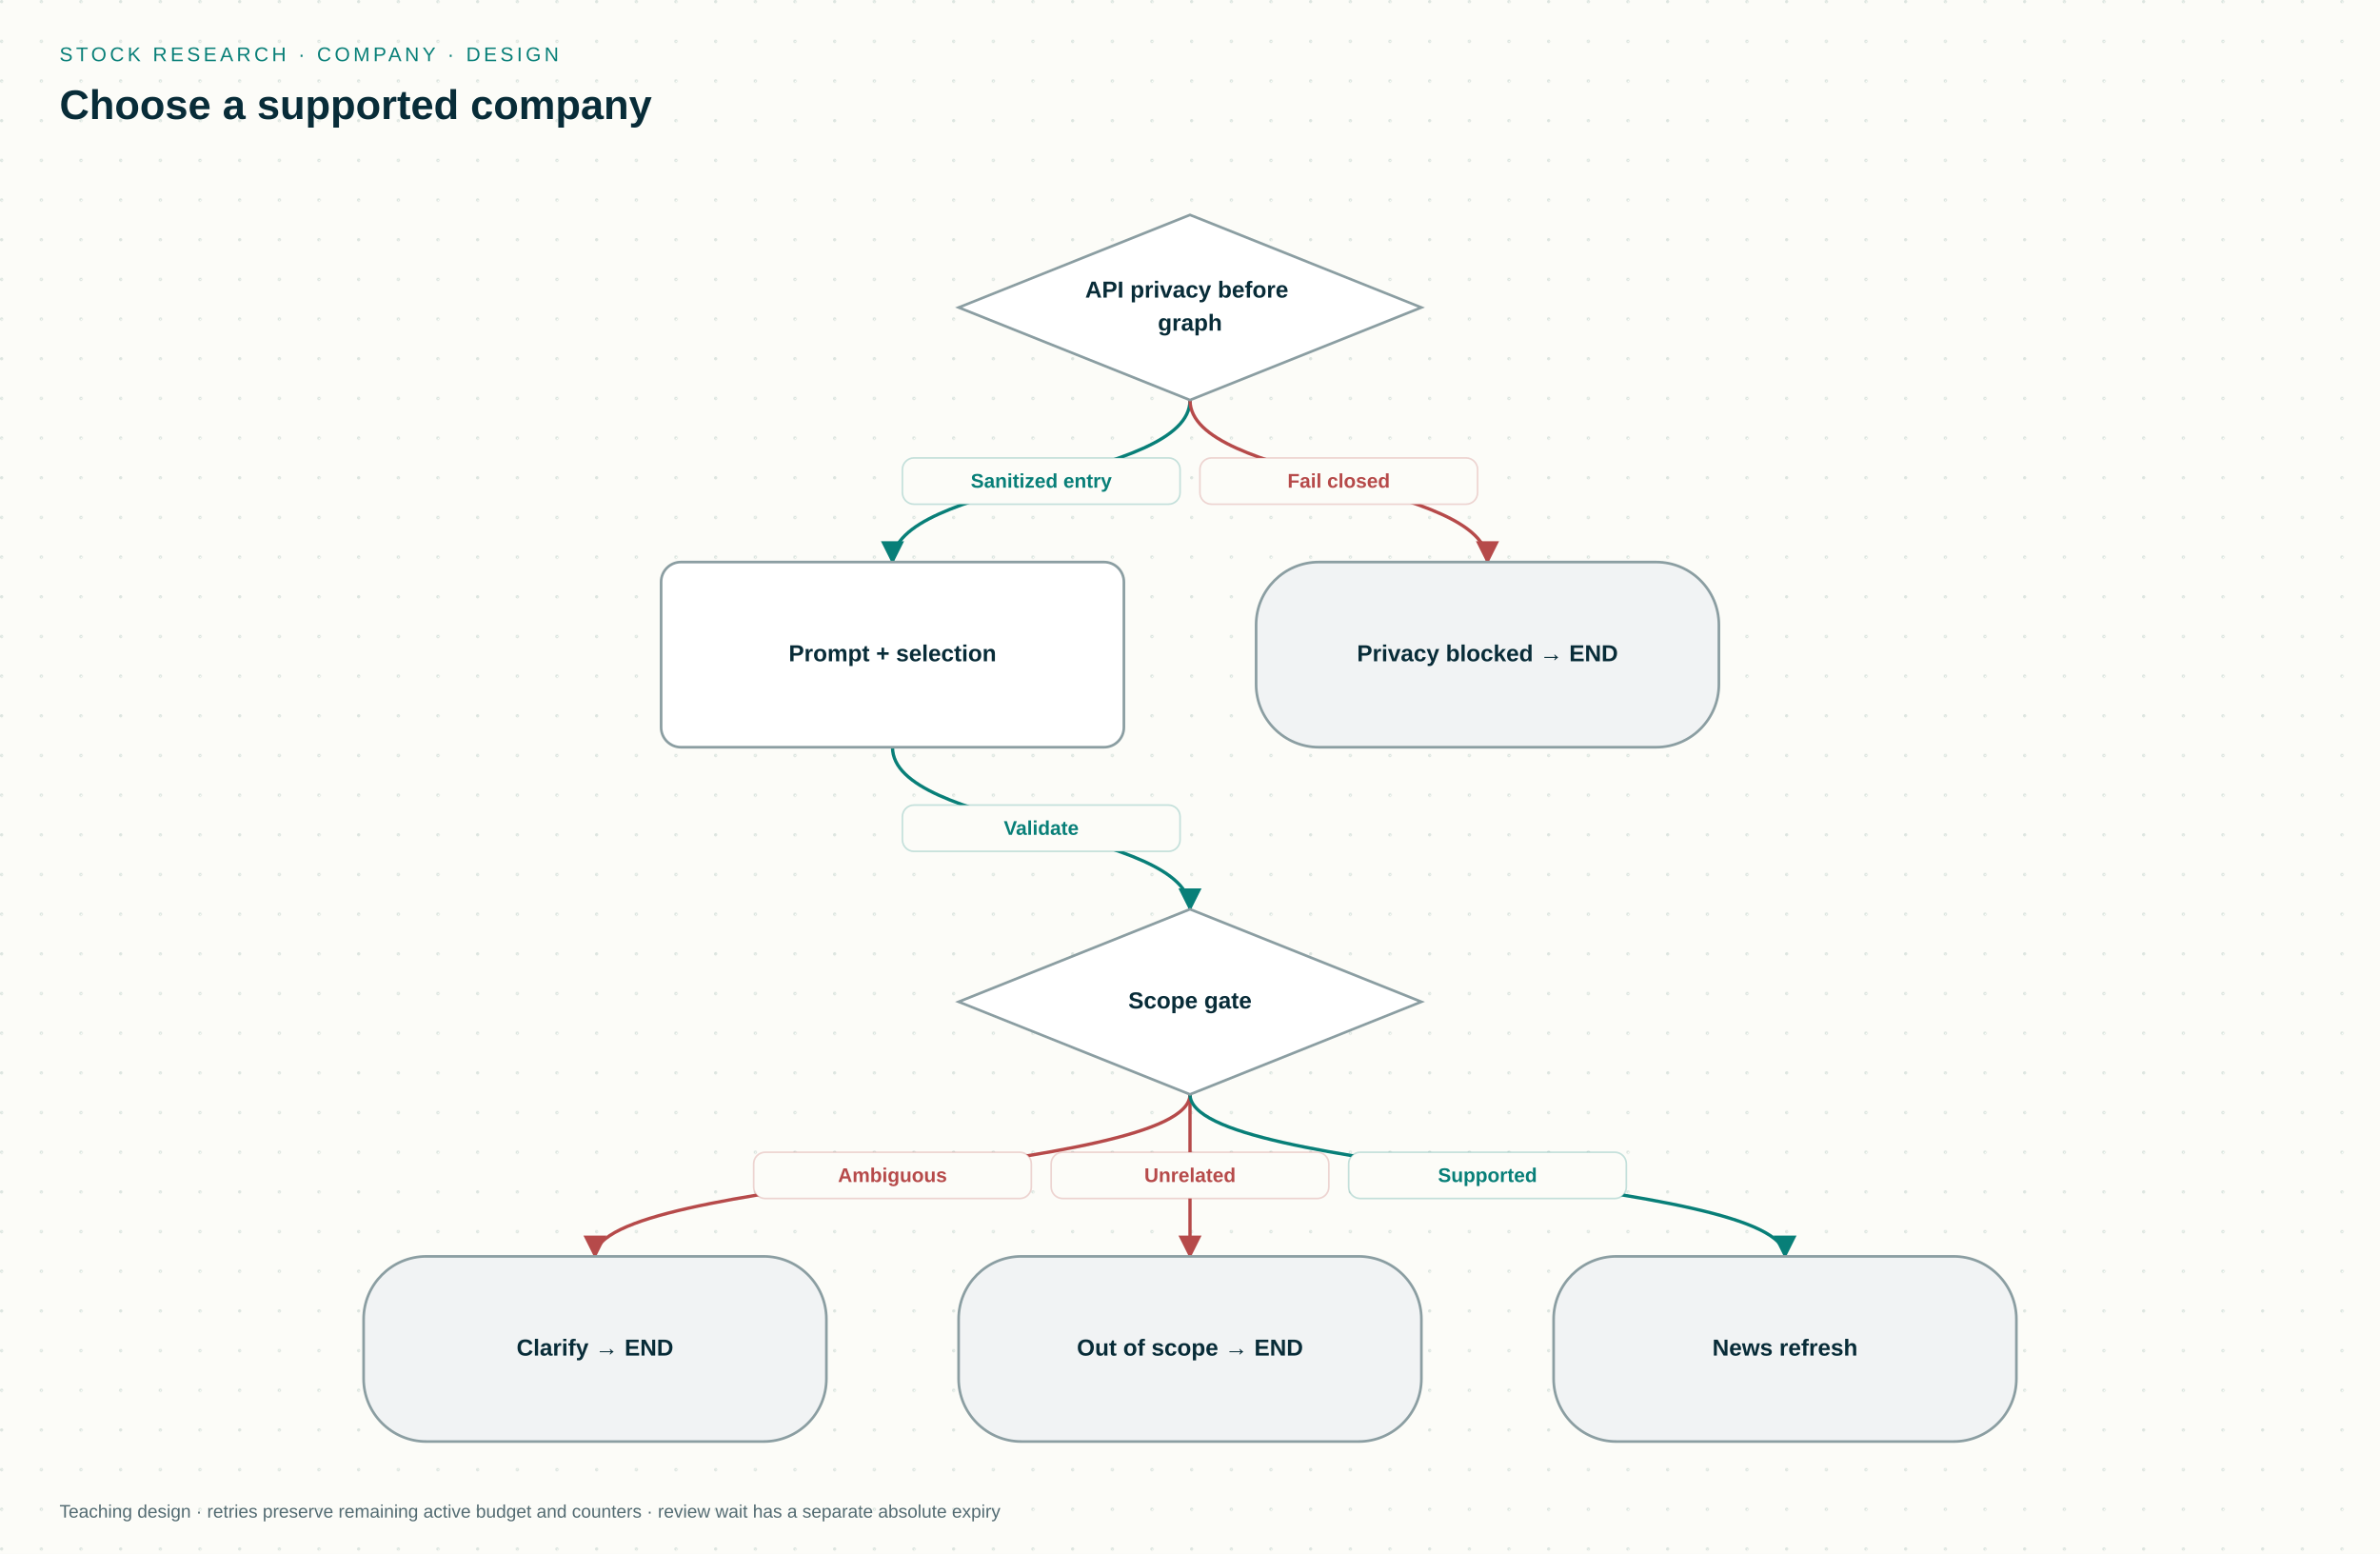
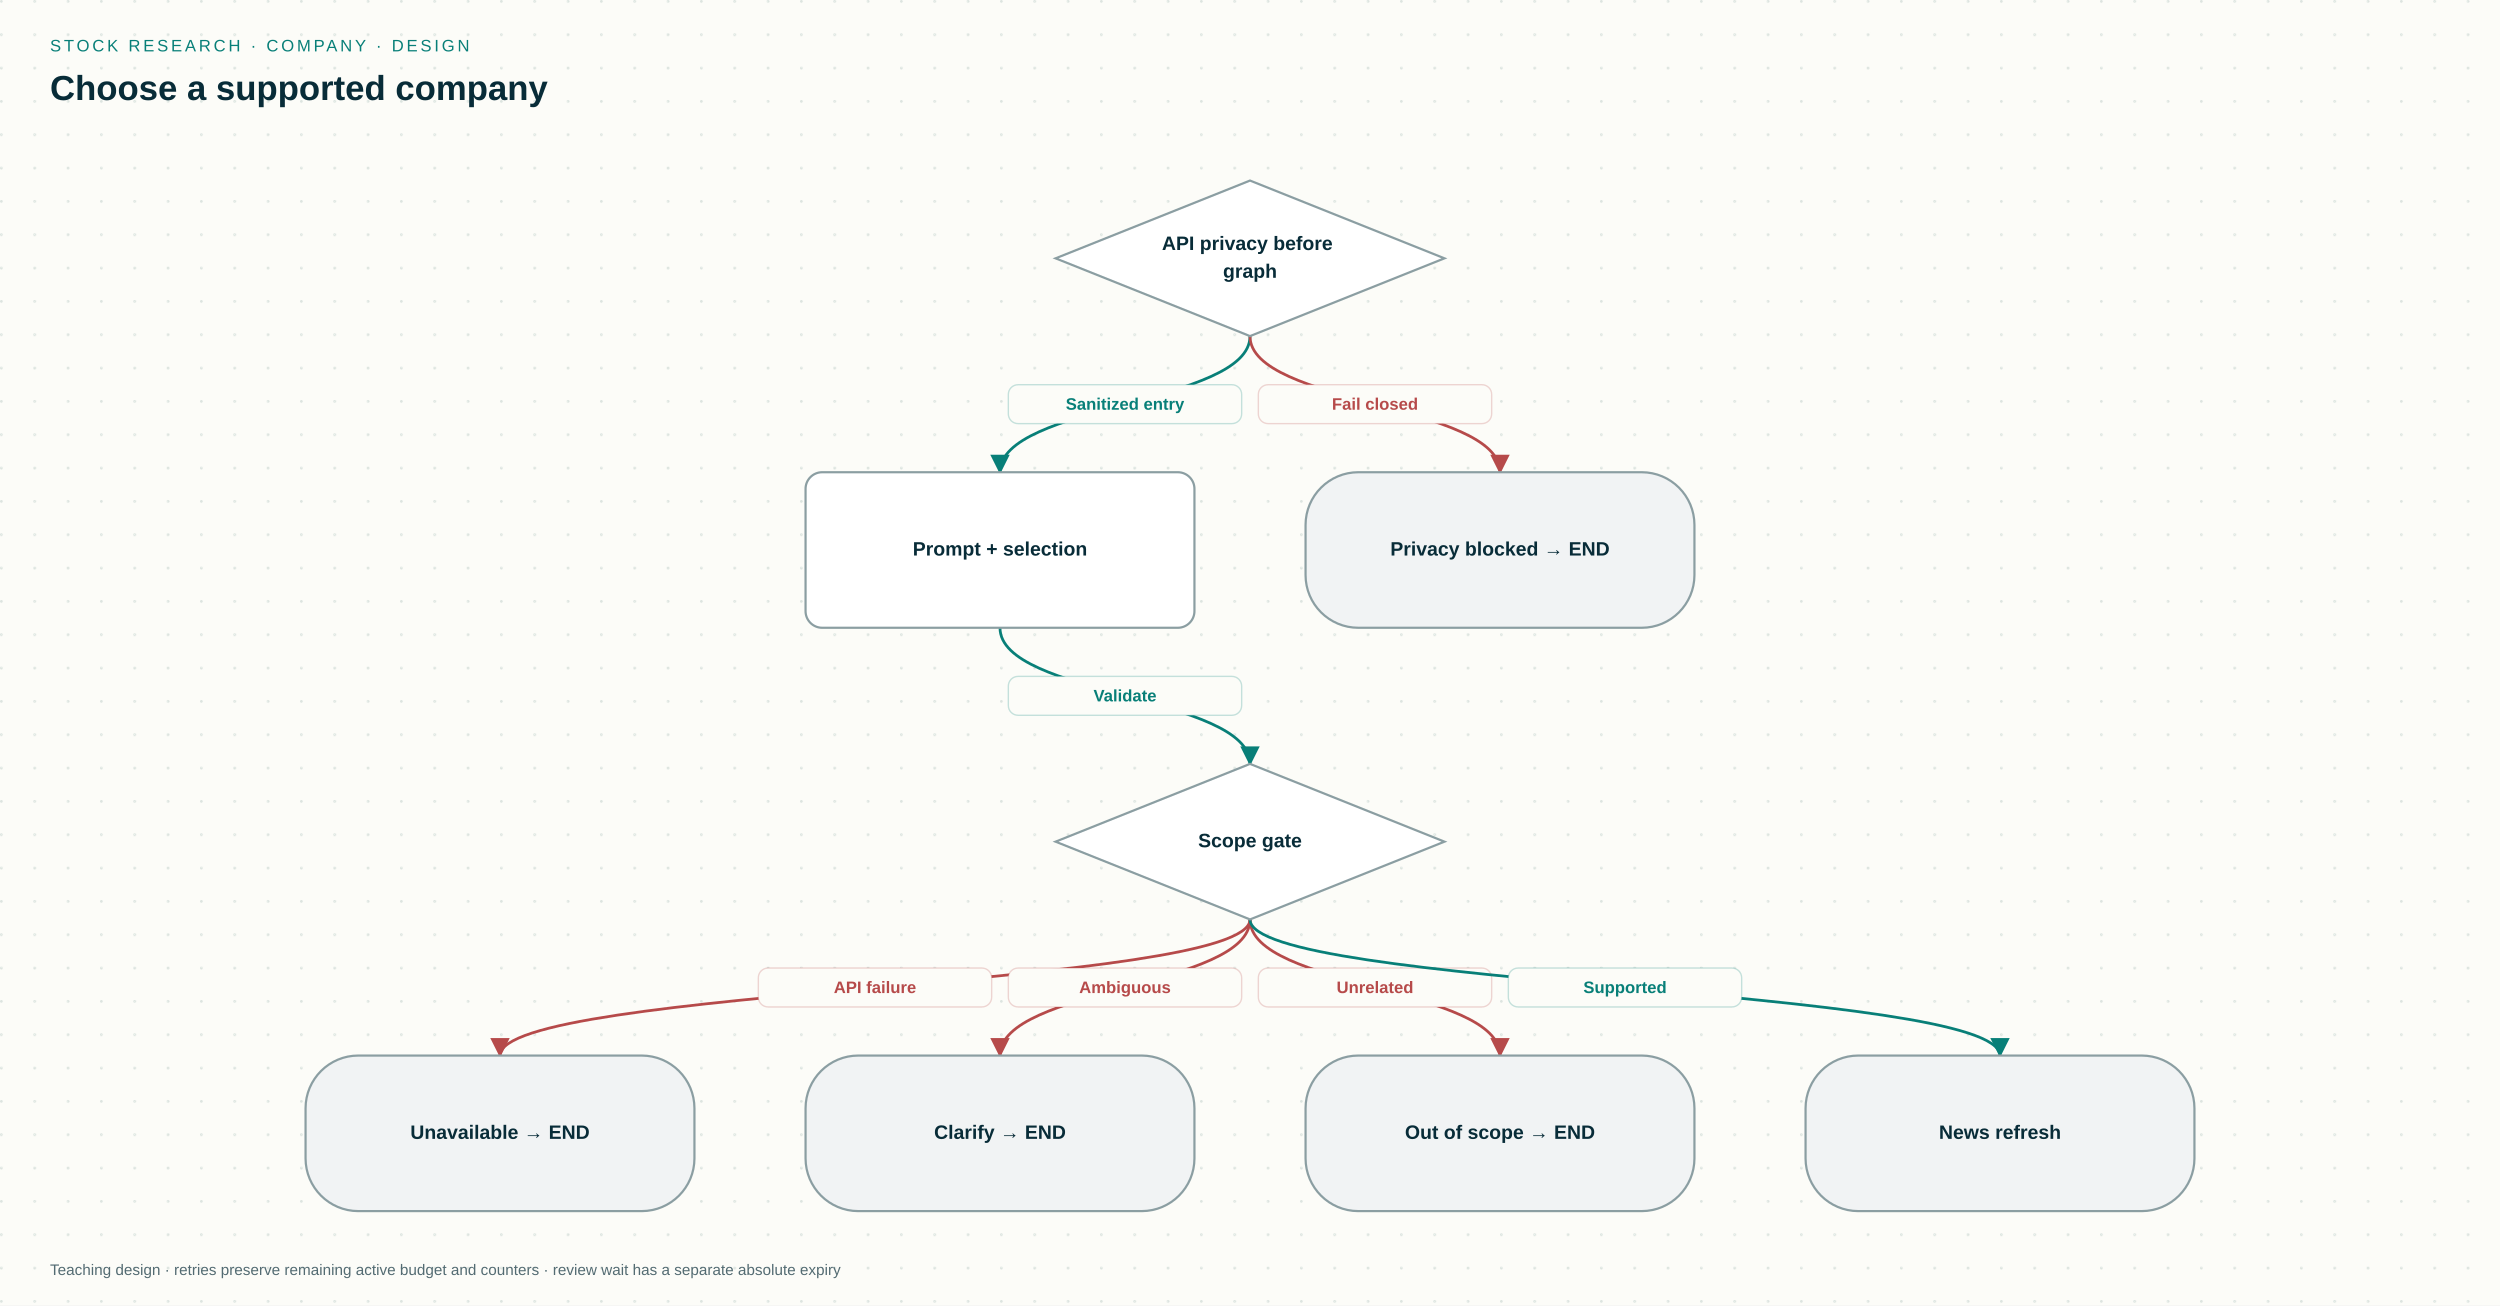
- <svg xmlns="http://www.w3.org/2000/svg" viewBox="0 0 1440 940" width="1440" height="940" role="img" aria-label="Choose a supported company" style="font-family:Arial, &quot;Noto Sans TC&quot;, sans-serif;display:block;max-width:100%;height:auto">
+ <svg xmlns="http://www.w3.org/2000/svg" viewBox="0 0 1800 940" width="1800" height="940" role="img" aria-label="Choose a supported company" style="font-family:Arial, &quot;Noto Sans TC&quot;, sans-serif;display:block;max-width:100%;height:auto">
  <defs>
    <pattern id="company-en-grid" width="24" height="24" patternUnits="userSpaceOnUse">
      <circle cx="1" cy="1" r="1" fill="#dce4df" />
    </pattern>
    <marker id="company-en-flow" viewBox="0 0 10 10" refX="9" refY="5" markerWidth="7" markerHeight="7" orient="auto-start-reverse">
      <path d="M 0 0 L 10 5 L 0 10 z" fill="#087f78" />
    </marker>
    <marker id="company-en-retry" viewBox="0 0 10 10" refX="9" refY="5" markerWidth="7" markerHeight="7" orient="auto-start-reverse">
      <path d="M 0 0 L 10 5 L 0 10 z" fill="#7251a1" />
    </marker>
    <marker id="company-en-fallback" viewBox="0 0 10 10" refX="9" refY="5" markerWidth="7" markerHeight="7" orient="auto-start-reverse">
      <path d="M 0 0 L 10 5 L 0 10 z" fill="#9b641b" />
    </marker>
    <marker id="company-en-stop" viewBox="0 0 10 10" refX="9" refY="5" markerWidth="7" markerHeight="7" orient="auto-start-reverse">
      <path d="M 0 0 L 10 5 L 0 10 z" fill="#b64a4a" />
    </marker>
  </defs>
-   <rect width="1440" height="940" fill="#fcfcf8" />
-   <rect width="1440" height="940" fill="url(#company-en-grid)" />
+   <rect width="1800" height="940" fill="#fcfcf8" />
+   <rect width="1800" height="940" fill="url(#company-en-grid)" />
  <text x="36" y="37" fill="#087f78" font-size="12" letter-spacing="2">STOCK RESEARCH · COMPANY · DESIGN</text>
  <text x="36" y="72" fill="#082c38" font-size="25" font-weight="700">Choose a supported company</text>
  <g opacity="1">
-     <path d="M 720 242 C 720 291, 540 291, 540 340" fill="none" stroke="#087f78" stroke-width="2" marker-end="url(#company-en-flow)" />
-     <rect x="546" y="277" width="168" height="28" rx="7" fill="#fcfcf8" stroke="#087f78" stroke-opacity=".23" />
-     <text x="630" text-anchor="middle" fill="#087f78" font-size="12" font-weight="600">
-       <tspan x="630" y="295">Sanitized entry</tspan>
+     <path d="M 900 242 C 900 291, 720 291, 720 340" fill="none" stroke="#087f78" stroke-width="2" marker-end="url(#company-en-flow)" />
+     <rect x="726" y="277" width="168" height="28" rx="7" fill="#fcfcf8" stroke="#087f78" stroke-opacity=".23" />
+     <text x="810" text-anchor="middle" fill="#087f78" font-size="12" font-weight="600">
+       <tspan x="810" y="295">Sanitized entry</tspan>
    </text>
  </g>
  <g opacity="1">
-     <path d="M 720 242 C 720 291, 900 291, 900 340" fill="none" stroke="#b64a4a" stroke-width="2" marker-end="url(#company-en-stop)" />
-     <rect x="726" y="277" width="168" height="28" rx="7" fill="#fcfcf8" stroke="#b64a4a" stroke-opacity=".23" />
-     <text x="810" text-anchor="middle" fill="#b64a4a" font-size="12" font-weight="600">
-       <tspan x="810" y="295">Fail closed</tspan>
+     <path d="M 900 242 C 900 291, 1080 291, 1080 340" fill="none" stroke="#b64a4a" stroke-width="2" marker-end="url(#company-en-stop)" />
+     <rect x="906" y="277" width="168" height="28" rx="7" fill="#fcfcf8" stroke="#b64a4a" stroke-opacity=".23" />
+     <text x="990" text-anchor="middle" fill="#b64a4a" font-size="12" font-weight="600">
+       <tspan x="990" y="295">Fail closed</tspan>
    </text>
  </g>
  <g opacity="1">
-     <path d="M 540 452 C 540 501, 720 501, 720 550" fill="none" stroke="#087f78" stroke-width="2" marker-end="url(#company-en-flow)" />
-     <rect x="546" y="487" width="168" height="28" rx="7" fill="#fcfcf8" stroke="#087f78" stroke-opacity=".23" />
-     <text x="630" text-anchor="middle" fill="#087f78" font-size="12" font-weight="600">
-       <tspan x="630" y="505">Validate</tspan>
+     <path d="M 720 452 C 720 501, 900 501, 900 550" fill="none" stroke="#087f78" stroke-width="2" marker-end="url(#company-en-flow)" />
+     <rect x="726" y="487" width="168" height="28" rx="7" fill="#fcfcf8" stroke="#087f78" stroke-opacity=".23" />
+     <text x="810" text-anchor="middle" fill="#087f78" font-size="12" font-weight="600">
+       <tspan x="810" y="505">Validate</tspan>
    </text>
  </g>
  <g opacity="1">
-     <path d="M 720 662 C 720 711, 360 711, 360 760" fill="none" stroke="#b64a4a" stroke-width="2" marker-end="url(#company-en-stop)" />
-     <rect x="456" y="697" width="168" height="28" rx="7" fill="#fcfcf8" stroke="#b64a4a" stroke-opacity=".23" />
-     <text x="540" text-anchor="middle" fill="#b64a4a" font-size="12" font-weight="600">
-       <tspan x="540" y="715">Ambiguous</tspan>
+     <path d="M 900 662 C 900 711, 360 711, 360 760" fill="none" stroke="#b64a4a" stroke-width="2" marker-end="url(#company-en-stop)" />
+     <rect x="546" y="697" width="168" height="28" rx="7" fill="#fcfcf8" stroke="#b64a4a" stroke-opacity=".23" />
+     <text x="630" text-anchor="middle" fill="#b64a4a" font-size="12" font-weight="600">
+       <tspan x="630" y="715">API failure</tspan>
    </text>
  </g>
  <g opacity="1">
-     <path d="M 720 662 C 720 711, 720 711, 720 760" fill="none" stroke="#b64a4a" stroke-width="2" marker-end="url(#company-en-stop)" />
-     <rect x="636" y="697" width="168" height="28" rx="7" fill="#fcfcf8" stroke="#b64a4a" stroke-opacity=".23" />
-     <text x="720" text-anchor="middle" fill="#b64a4a" font-size="12" font-weight="600">
-       <tspan x="720" y="715">Unrelated</tspan>
+     <path d="M 900 662 C 900 711, 720 711, 720 760" fill="none" stroke="#b64a4a" stroke-width="2" marker-end="url(#company-en-stop)" />
+     <rect x="726" y="697" width="168" height="28" rx="7" fill="#fcfcf8" stroke="#b64a4a" stroke-opacity=".23" />
+     <text x="810" text-anchor="middle" fill="#b64a4a" font-size="12" font-weight="600">
+       <tspan x="810" y="715">Ambiguous</tspan>
    </text>
  </g>
  <g opacity="1">
-     <path d="M 720 662 C 720 711, 1080 711, 1080 760" fill="none" stroke="#087f78" stroke-width="2" marker-end="url(#company-en-flow)" />
-     <rect x="816" y="697" width="168" height="28" rx="7" fill="#fcfcf8" stroke="#087f78" stroke-opacity=".23" />
-     <text x="900" text-anchor="middle" fill="#087f78" font-size="12" font-weight="600">
-       <tspan x="900" y="715">Supported</tspan>
+     <path d="M 900 662 C 900 711, 1080 711, 1080 760" fill="none" stroke="#b64a4a" stroke-width="2" marker-end="url(#company-en-stop)" />
+     <rect x="906" y="697" width="168" height="28" rx="7" fill="#fcfcf8" stroke="#b64a4a" stroke-opacity=".23" />
+     <text x="990" text-anchor="middle" fill="#b64a4a" font-size="12" font-weight="600">
+       <tspan x="990" y="715">Unrelated</tspan>
+     </text>
+   </g>
+   <g opacity="1">
+     <path d="M 900 662 C 900 711, 1440 711, 1440 760" fill="none" stroke="#087f78" stroke-width="2" marker-end="url(#company-en-flow)" />
+     <rect x="1086" y="697" width="168" height="28" rx="7" fill="#fcfcf8" stroke="#087f78" stroke-opacity=".23" />
+     <text x="1170" text-anchor="middle" fill="#087f78" font-size="12" font-weight="600">
+       <tspan x="1170" y="715">Supported</tspan>
    </text>
  </g>
  <g data-node-id="API privacy before graph" aria-label="API privacy before graph">
-     <polygon points="720,130 860,186 720,242 580,186" fill="#fff" stroke="#8b9ea2" stroke-width="1.6" />
-     <text x="720" text-anchor="middle" fill="#082c38" font-size="14" font-weight="600" pointer-events="none">
-       <tspan x="720" y="180">API privacy before</tspan>
-       <tspan x="720" y="200">graph</tspan>
+     <polygon points="900,130 1040,186 900,242 760,186" fill="#fff" stroke="#8b9ea2" stroke-width="1.6" />
+     <text x="900" text-anchor="middle" fill="#082c38" font-size="14" font-weight="600" pointer-events="none">
+       <tspan x="900" y="180">API privacy before</tspan>
+       <tspan x="900" y="200">graph</tspan>
    </text>
  </g>
  <g data-node-id="Prompt + selection" aria-label="Prompt + selection">
-     <rect x="400" y="340" width="280" height="112" rx="12" fill="#fff" stroke="#8b9ea2" stroke-width="1.6" />
-     <text x="540" text-anchor="middle" fill="#082c38" font-size="14" font-weight="600" pointer-events="none">
-       <tspan x="540" y="400">Prompt + selection</tspan>
+     <rect x="580" y="340" width="280" height="112" rx="12" fill="#fff" stroke="#8b9ea2" stroke-width="1.6" />
+     <text x="720" text-anchor="middle" fill="#082c38" font-size="14" font-weight="600" pointer-events="none">
+       <tspan x="720" y="400">Prompt + selection</tspan>
    </text>
  </g>
  <g data-node-id="Privacy blocked → END" aria-label="Privacy blocked → END">
-     <rect x="760" y="340" width="280" height="112" rx="38" fill="#f1f3f4" stroke="#8b9ea2" stroke-width="1.6" />
-     <text x="900" text-anchor="middle" fill="#082c38" font-size="14" font-weight="600" pointer-events="none">
-       <tspan x="900" y="400">Privacy blocked → END</tspan>
+     <rect x="940" y="340" width="280" height="112" rx="38" fill="#f1f3f4" stroke="#8b9ea2" stroke-width="1.6" />
+     <text x="1080" text-anchor="middle" fill="#082c38" font-size="14" font-weight="600" pointer-events="none">
+       <tspan x="1080" y="400">Privacy blocked → END</tspan>
    </text>
  </g>
  <g data-node-id="Scope gate" aria-label="Scope gate">
-     <polygon points="720,550 860,606 720,662 580,606" fill="#fff" stroke="#8b9ea2" stroke-width="1.6" />
-     <text x="720" text-anchor="middle" fill="#082c38" font-size="14" font-weight="600" pointer-events="none">
-       <tspan x="720" y="610">Scope gate</tspan>
+     <polygon points="900,550 1040,606 900,662 760,606" fill="#fff" stroke="#8b9ea2" stroke-width="1.6" />
+     <text x="900" text-anchor="middle" fill="#082c38" font-size="14" font-weight="600" pointer-events="none">
+       <tspan x="900" y="610">Scope gate</tspan>
+     </text>
+   </g>
+   <g data-node-id="Unavailable → END" aria-label="Unavailable → END">
+     <rect x="220" y="760" width="280" height="112" rx="38" fill="#f1f3f4" stroke="#8b9ea2" stroke-width="1.6" />
+     <text x="360" text-anchor="middle" fill="#082c38" font-size="14" font-weight="600" pointer-events="none">
+       <tspan x="360" y="820">Unavailable → END</tspan>
    </text>
  </g>
  <g data-node-id="Clarify → END" aria-label="Clarify → END">
-     <rect x="220" y="760" width="280" height="112" rx="38" fill="#f1f3f4" stroke="#8b9ea2" stroke-width="1.6" />
-     <text x="360" text-anchor="middle" fill="#082c38" font-size="14" font-weight="600" pointer-events="none">
-       <tspan x="360" y="820">Clarify → END</tspan>
+     <rect x="580" y="760" width="280" height="112" rx="38" fill="#f1f3f4" stroke="#8b9ea2" stroke-width="1.6" />
+     <text x="720" text-anchor="middle" fill="#082c38" font-size="14" font-weight="600" pointer-events="none">
+       <tspan x="720" y="820">Clarify → END</tspan>
    </text>
  </g>
  <g data-node-id="Out of scope → END" aria-label="Out of scope → END">
-     <rect x="580" y="760" width="280" height="112" rx="38" fill="#f1f3f4" stroke="#8b9ea2" stroke-width="1.6" />
-     <text x="720" text-anchor="middle" fill="#082c38" font-size="14" font-weight="600" pointer-events="none">
-       <tspan x="720" y="820">Out of scope → END</tspan>
+     <rect x="940" y="760" width="280" height="112" rx="38" fill="#f1f3f4" stroke="#8b9ea2" stroke-width="1.6" />
+     <text x="1080" text-anchor="middle" fill="#082c38" font-size="14" font-weight="600" pointer-events="none">
+       <tspan x="1080" y="820">Out of scope → END</tspan>
    </text>
  </g>
  <g data-node-id="News refresh" aria-label="News refresh">
-     <rect x="940" y="760" width="280" height="112" rx="38" fill="#f1f3f4" stroke="#8b9ea2" stroke-width="1.6" />
-     <text x="1080" text-anchor="middle" fill="#082c38" font-size="14" font-weight="600" pointer-events="none">
-       <tspan x="1080" y="820">News refresh</tspan>
+     <rect x="1300" y="760" width="280" height="112" rx="38" fill="#f1f3f4" stroke="#8b9ea2" stroke-width="1.6" />
+     <text x="1440" text-anchor="middle" fill="#082c38" font-size="14" font-weight="600" pointer-events="none">
+       <tspan x="1440" y="820">News refresh</tspan>
    </text>
  </g>
  <text x="36" y="918" font-size="11" fill="#536b72">Teaching design · retries preserve remaining active budget and counters · review wait has a separate absolute expiry</text>
</svg>
